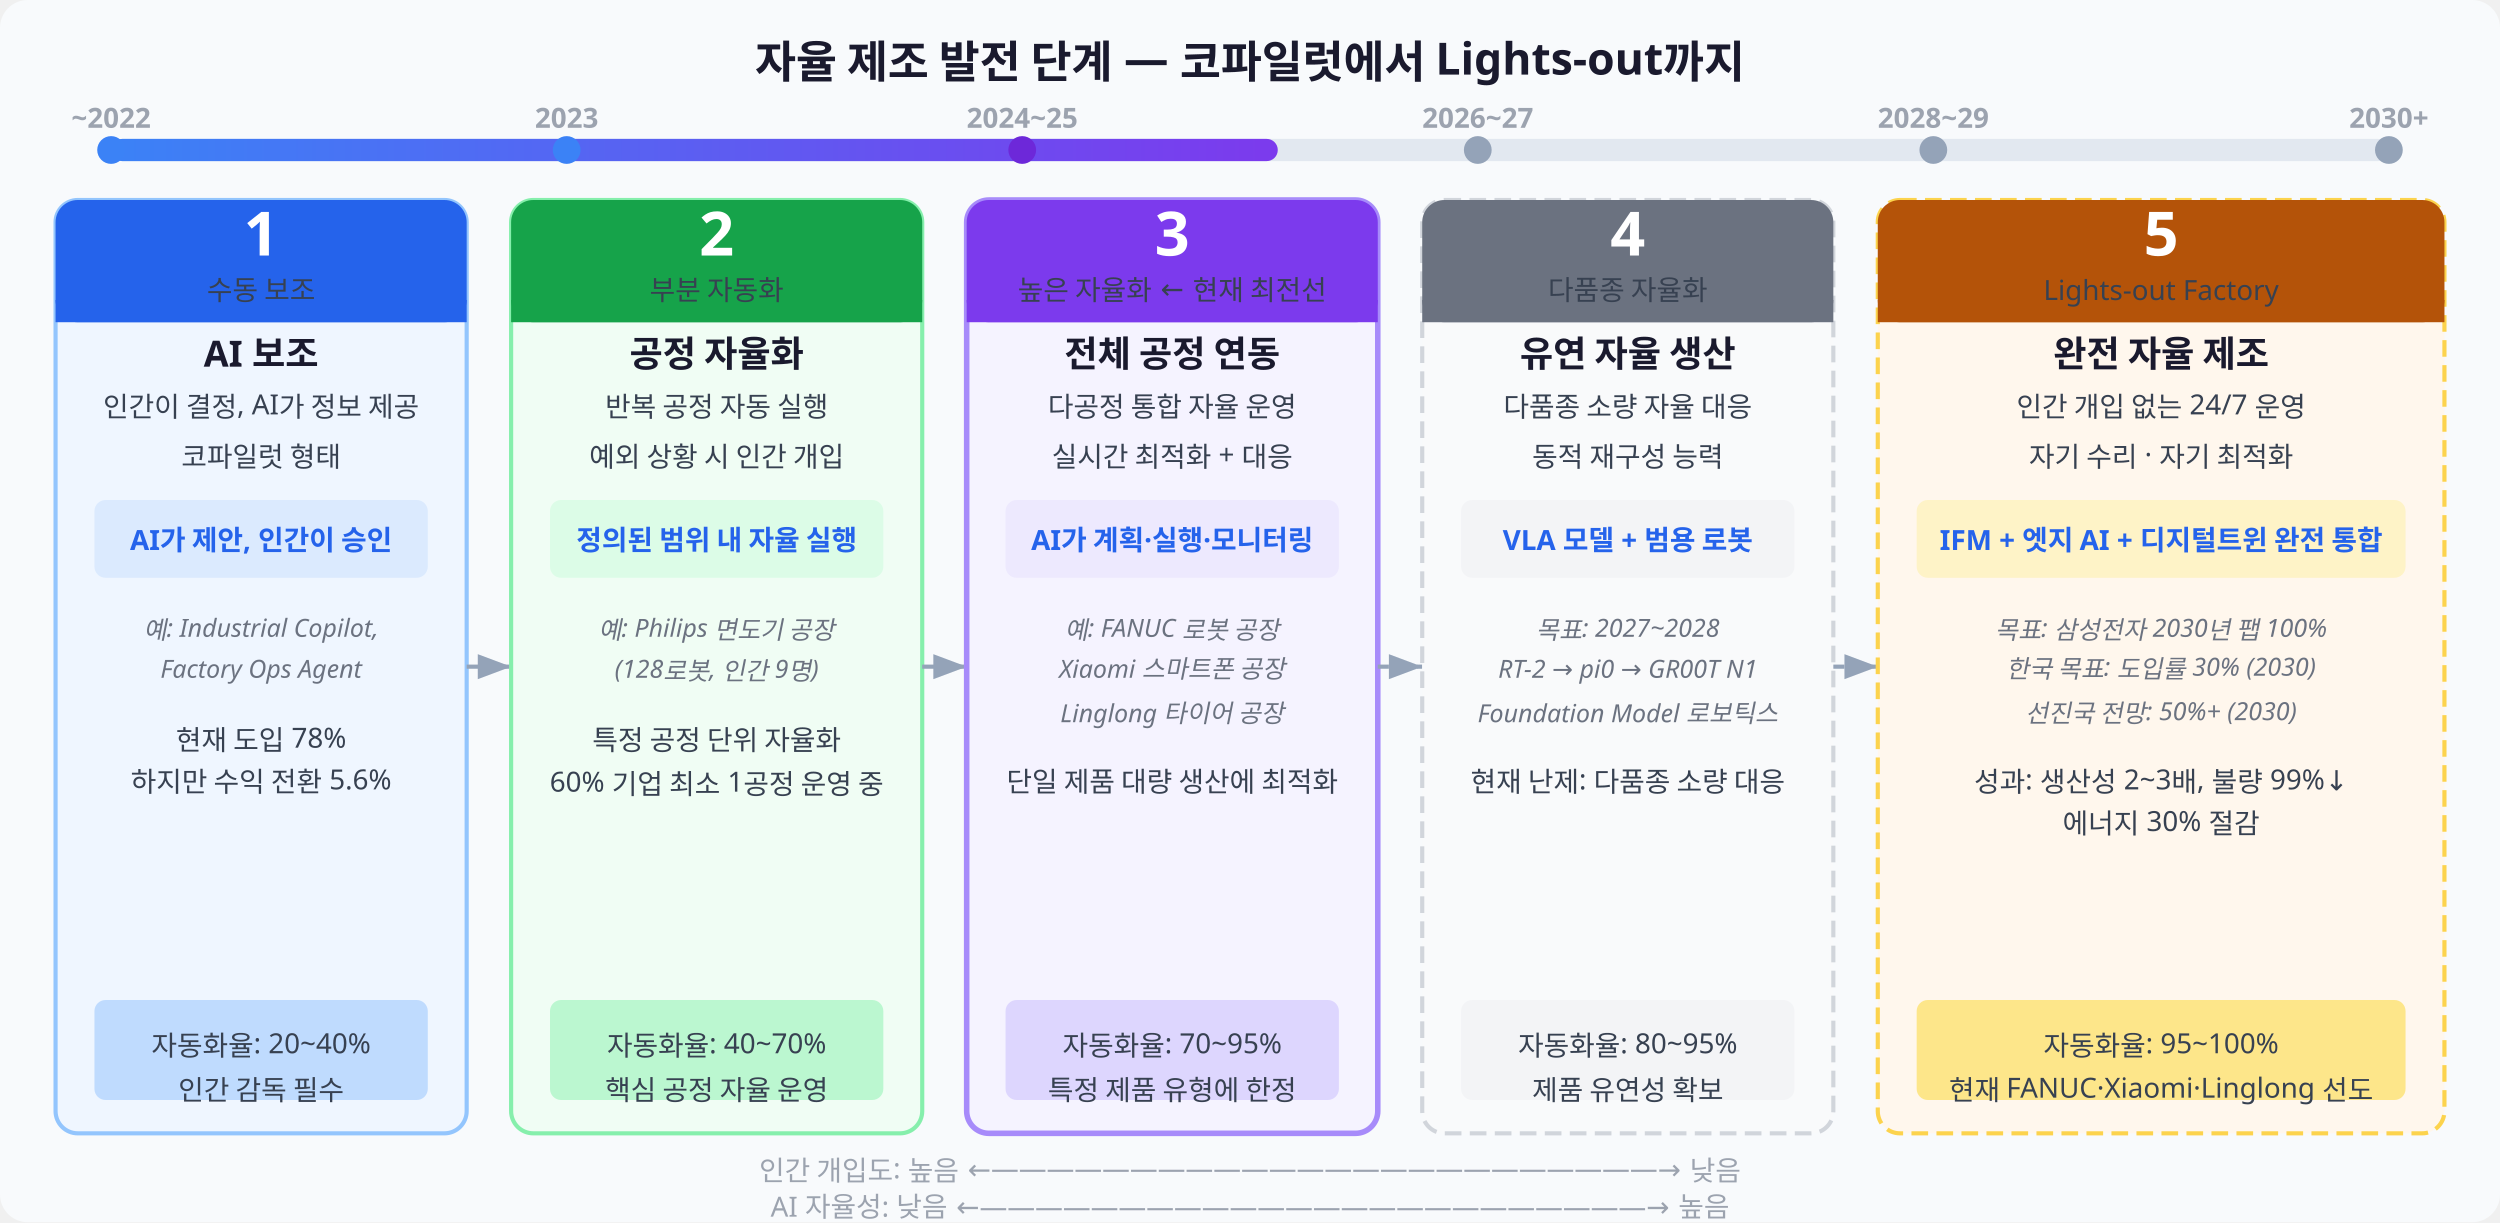
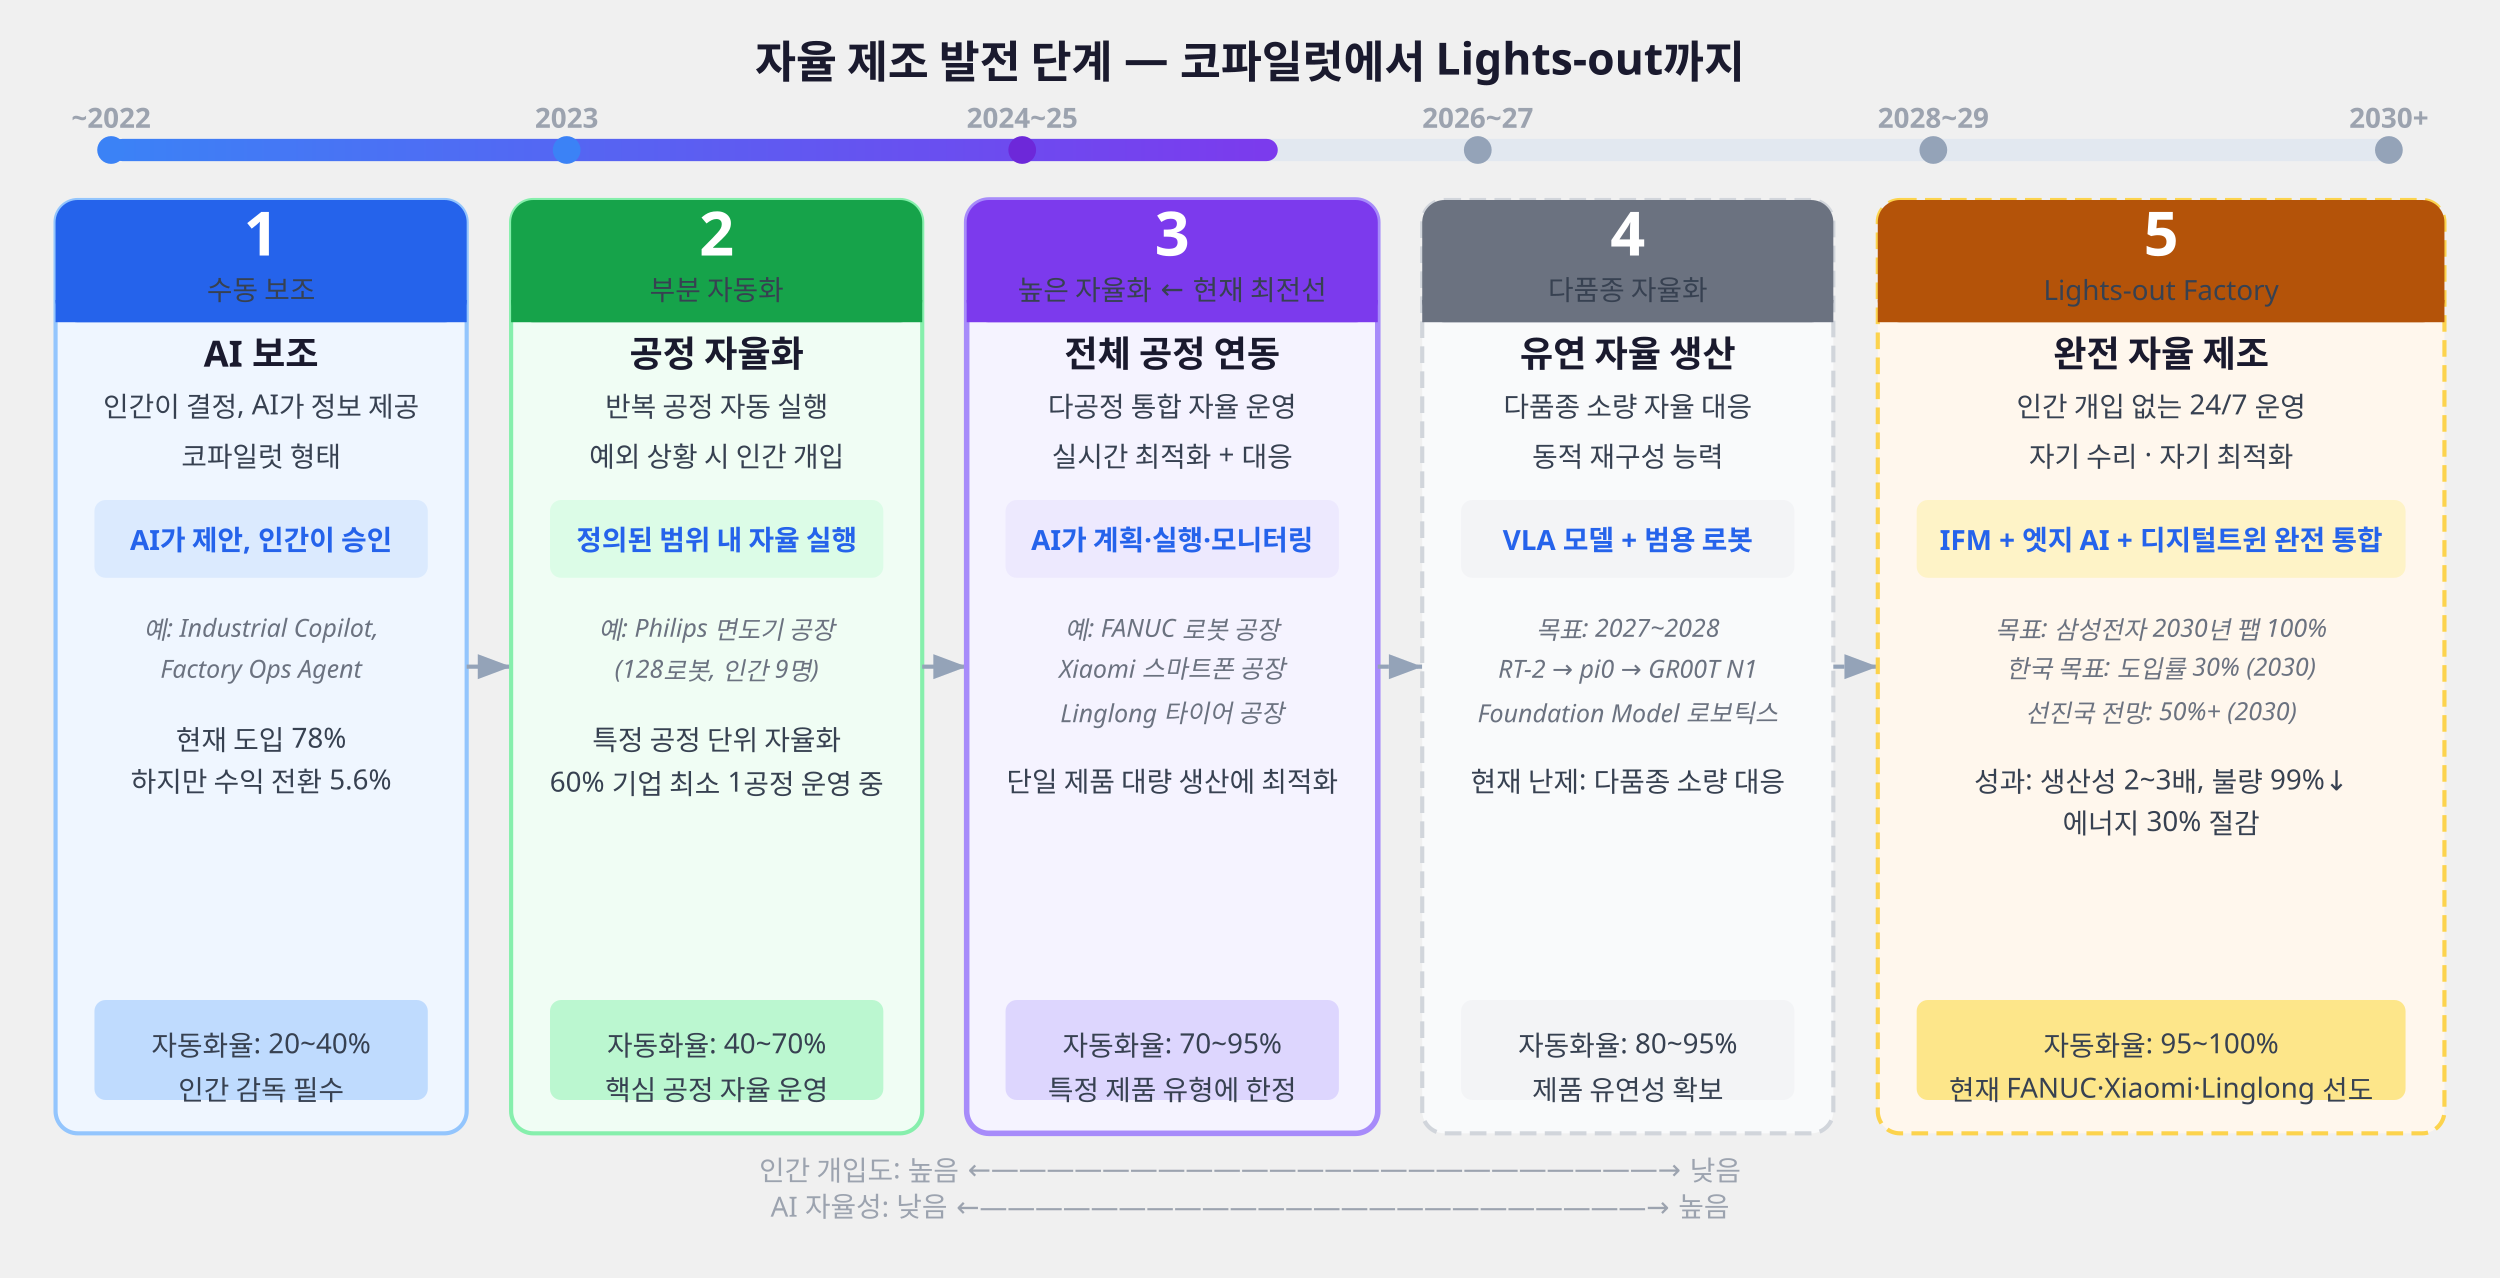
- <svg xmlns="http://www.w3.org/2000/svg" viewBox="0 0 900 440" font-family="'Pretendard', 'Apple SD Gothic Neo', sans-serif">
+ <svg xmlns="http://www.w3.org/2000/svg" viewBox="0 0 900 460" font-family="'Pretendard', 'Apple SD Gothic Neo', sans-serif">
  <defs>
    <style>
      .title { font-size: 16px; font-weight: 700; fill: #1a1a2e; }
      .stage-num { font-size: 22px; font-weight: 800; fill: #ffffff; }
      .stage-title { font-size: 13px; font-weight: 700; fill: #1a1a2e; }
      .stage-sub { font-size: 10px; fill: #374151; }
      .stage-kw { font-size: 10px; font-weight: 600; fill: #2563eb; }
      .example { font-size: 9px; fill: #6b7280; font-style: italic; }
      .year { font-size: 10px; font-weight: 600; fill: #9ca3af; }
      .axis-label { font-size: 10px; fill: #9ca3af; }
    </style>
    <marker id="arrowR" markerWidth="8" markerHeight="6" refX="8" refY="3" orient="auto">
      <polygon points="0 0, 8 3, 0 6" fill="#94a3b8" />
    </marker>
  </defs>
-   <rect width="900" height="440" fill="#f8fafc" rx="10" />
  <text x="450" y="28" text-anchor="middle" class="title">자율 제조 발전 단계 — 코파일럿에서 Lights-out까지</text>
  <rect x="40" y="50" width="820" height="8" rx="4" fill="#e2e8f0" />
  <rect x="40" y="50" width="420" height="8" rx="4" fill="url(#progressGrad)" />
  <defs>
    <linearGradient id="progressGrad" x1="0" y1="0" x2="1" y2="0">
      <stop offset="0%" stop-color="#3b82f6" />
      <stop offset="100%" stop-color="#7c3aed" />
    </linearGradient>
  </defs>
  <circle cx="40" cy="54" r="5" fill="#3b82f6" />
  <circle cx="204" cy="54" r="5" fill="#3b82f6" />
  <circle cx="368" cy="54" r="5" fill="#6d28d9" />
  <circle cx="532" cy="54" r="5" fill="#94a3b8" />
  <circle cx="696" cy="54" r="5" fill="#94a3b8" />
  <circle cx="860" cy="54" r="5" fill="#94a3b8" />
  <text x="40" y="46" text-anchor="middle" class="year">~2022</text>
  <text x="204" y="46" text-anchor="middle" class="year">2023</text>
  <text x="368" y="46" text-anchor="middle" class="year">2024~25</text>
  <text x="532" y="46" text-anchor="middle" class="year">2026~27</text>
  <text x="696" y="46" text-anchor="middle" class="year">2028~29</text>
  <text x="860" y="46" text-anchor="middle" class="year">2030+</text>
  <rect x="20" y="72" width="148" height="336" rx="8" fill="#eff6ff" stroke="#93c5fd" stroke-width="1.5" />
  <rect x="20" y="72" width="148" height="44" rx="8" fill="#2563eb" />
  <rect x="20" y="108" width="148" height="8" fill="#2563eb" />
  <text x="94" y="92" text-anchor="middle" class="stage-num">1</text>
  <text x="94" y="108" text-anchor="middle" class="stage-sub" fill="#bfdbfe">수동 보조</text>
  <text x="94" y="132" text-anchor="middle" class="stage-title">AI 보조</text>
  <text x="94" y="150" text-anchor="middle" class="stage-sub">인간이 결정, AI가 정보 제공</text>
  <text x="94" y="168" text-anchor="middle" class="stage-sub">코파일럿 형태</text>
  <rect x="34" y="180" width="120" height="28" rx="4" fill="#dbeafe" />
  <text x="94" y="198" text-anchor="middle" class="stage-kw">AI가 제안, 인간이 승인</text>
  <text x="94" y="230" text-anchor="middle" class="example">예: Industrial Copilot,</text>
  <text x="94" y="244" text-anchor="middle" class="example">Factory Ops Agent</text>
  <text x="94" y="270" text-anchor="middle" class="stage-sub">현재 도입 78%</text>
  <text x="94" y="285" text-anchor="middle" class="stage-sub">하지만 수익 전환 5.6%</text>
  <rect x="34" y="360" width="120" height="36" rx="4" fill="#bfdbfe" />
  <text x="94" y="380" text-anchor="middle" class="stage-sub" fill="#1e40af">자동화율: 20~40%</text>
  <text x="94" y="396" text-anchor="middle" class="stage-sub" fill="#1e40af">인간 감독 필수</text>
  <line x1="168" y1="240" x2="184" y2="240" stroke="#94a3b8" stroke-width="1.5" marker-end="url(#arrowR)" />
  <rect x="184" y="72" width="148" height="336" rx="8" fill="#f0fdf4" stroke="#86efac" stroke-width="1.5" />
  <rect x="184" y="72" width="148" height="44" rx="8" fill="#16a34a" />
  <rect x="184" y="108" width="148" height="8" fill="#16a34a" />
  <text x="258" y="92" text-anchor="middle" class="stage-num">2</text>
  <text x="258" y="108" text-anchor="middle" class="stage-sub" fill="#bbf7d0">부분 자동화</text>
  <text x="258" y="132" text-anchor="middle" class="stage-title">공정 자율화</text>
  <text x="258" y="150" text-anchor="middle" class="stage-sub">반복 공정 자동 실행</text>
  <text x="258" y="168" text-anchor="middle" class="stage-sub">예외 상황 시 인간 개입</text>
  <rect x="198" y="180" width="120" height="28" rx="4" fill="#dcfce7" />
  <text x="258" y="198" text-anchor="middle" class="stage-kw">정의된 범위 내 자율 실행</text>
  <text x="258" y="230" text-anchor="middle" class="example">예: Philips 면도기 공장</text>
  <text x="258" y="244" text-anchor="middle" class="example">(128로봇, 인간 9명)</text>
  <text x="258" y="270" text-anchor="middle" class="stage-sub">특정 공정 단위 자율화</text>
  <text x="258" y="285" text-anchor="middle" class="stage-sub">60% 기업 최소 1공정 운영 중</text>
  <rect x="198" y="360" width="120" height="36" rx="4" fill="#bbf7d0" />
  <text x="258" y="380" text-anchor="middle" class="stage-sub" fill="#166534">자동화율: 40~70%</text>
  <text x="258" y="396" text-anchor="middle" class="stage-sub" fill="#166534">핵심 공정 자율 운영</text>
  <line x1="332" y1="240" x2="348" y2="240" stroke="#94a3b8" stroke-width="1.5" marker-end="url(#arrowR)" />
  <rect x="348" y="72" width="148" height="336" rx="8" fill="#f5f3ff" stroke="#a78bfa" stroke-width="2" />
  <rect x="348" y="72" width="148" height="44" rx="8" fill="#7c3aed" />
  <rect x="348" y="108" width="148" height="8" fill="#7c3aed" />
  <text x="422" y="92" text-anchor="middle" class="stage-num">3</text>
  <text x="422" y="108" text-anchor="middle" class="stage-sub" fill="#ddd6fe">높은 자율화 ← 현재 최전선</text>
  <text x="422" y="132" text-anchor="middle" class="stage-title">전체 공정 연동</text>
  <text x="422" y="150" text-anchor="middle" class="stage-sub">다공정 통합 자율 운영</text>
  <text x="422" y="168" text-anchor="middle" class="stage-sub">실시간 최적화 + 대응</text>
  <rect x="362" y="180" width="120" height="28" rx="4" fill="#ede9fe" />
  <text x="422" y="198" text-anchor="middle" class="stage-kw">AI가 계획·실행·모니터링</text>
  <text x="422" y="230" text-anchor="middle" class="example">예: FANUC 로봇 공장</text>
  <text x="422" y="244" text-anchor="middle" class="example">Xiaomi 스마트폰 공장</text>
  <text x="422" y="260" text-anchor="middle" class="example">Linglong 타이어 공장</text>
  <text x="422" y="285" text-anchor="middle" class="stage-sub">단일 제품 대량 생산에 최적화</text>
  <rect x="362" y="360" width="120" height="36" rx="4" fill="#ddd6fe" />
  <text x="422" y="380" text-anchor="middle" class="stage-sub" fill="#5b21b6">자동화율: 70~95%</text>
  <text x="422" y="396" text-anchor="middle" class="stage-sub" fill="#5b21b6">특정 제품 유형에 한정</text>
  <line x1="496" y1="240" x2="512" y2="240" stroke="#94a3b8" stroke-width="1.5" stroke-dasharray="4,3" marker-end="url(#arrowR)" />
  <rect x="512" y="72" width="148" height="336" rx="8" fill="#f9fafb" stroke="#d1d5db" stroke-width="1.5" stroke-dasharray="6,3" />
  <rect x="512" y="72" width="148" height="44" rx="8" fill="#6b7280" />
  <rect x="512" y="108" width="148" height="8" fill="#6b7280" />
  <text x="586" y="92" text-anchor="middle" class="stage-num">4</text>
  <text x="586" y="108" text-anchor="middle" class="stage-sub" fill="#e5e7eb">다품종 자율화</text>
  <text x="586" y="132" text-anchor="middle" class="stage-title">유연 자율 생산</text>
  <text x="586" y="150" text-anchor="middle" class="stage-sub">다품종 소량 자율 대응</text>
  <text x="586" y="168" text-anchor="middle" class="stage-sub">동적 재구성 능력</text>
  <rect x="526" y="180" width="120" height="28" rx="4" fill="#f3f4f6" />
  <text x="586" y="198" text-anchor="middle" class="stage-kw">VLA 모델 + 범용 로봇</text>
  <text x="586" y="230" text-anchor="middle" class="example">목표: 2027~2028</text>
  <text x="586" y="244" text-anchor="middle" class="example">RT-2 → pi0 → GR00T N1</text>
  <text x="586" y="260" text-anchor="middle" class="example">Foundation Model 로보틱스</text>
  <text x="586" y="285" text-anchor="middle" class="stage-sub">현재 난제: 다품종 소량 대응</text>
  <rect x="526" y="360" width="120" height="36" rx="4" fill="#f3f4f6" />
  <text x="586" y="380" text-anchor="middle" class="stage-sub" fill="#374151">자동화율: 80~95%</text>
  <text x="586" y="396" text-anchor="middle" class="stage-sub" fill="#374151">제품 유연성 확보</text>
  <line x1="660" y1="240" x2="676" y2="240" stroke="#94a3b8" stroke-width="1.5" stroke-dasharray="4,3" marker-end="url(#arrowR)" />
  <rect x="676" y="72" width="204" height="336" rx="8" fill="#fff7ed" stroke="#fcd34d" stroke-width="1.5" stroke-dasharray="6,3" />
  <rect x="676" y="72" width="204" height="44" rx="8" fill="#b45309" />
  <rect x="676" y="108" width="204" height="8" fill="#b45309" />
  <text x="778" y="92" text-anchor="middle" class="stage-num">5</text>
  <text x="778" y="108" text-anchor="middle" class="stage-sub" fill="#fde68a">Lights-out Factory</text>
  <text x="778" y="132" text-anchor="middle" class="stage-title">완전 자율 제조</text>
  <text x="778" y="150" text-anchor="middle" class="stage-sub">인간 개입 없는 24/7 운영</text>
  <text x="778" y="168" text-anchor="middle" class="stage-sub">자기 수리 · 자기 최적화</text>
  <rect x="690" y="180" width="176" height="28" rx="4" fill="#fef3c7" />
  <text x="778" y="198" text-anchor="middle" class="stage-kw">IFM + 엣지 AI + 디지털트윈 완전 통합</text>
  <text x="778" y="230" text-anchor="middle" class="example">목표: 삼성전자 2030년 팹 100%</text>
  <text x="778" y="244" text-anchor="middle" class="example">한국 목표: 도입률 30% (2030)</text>
  <text x="778" y="260" text-anchor="middle" class="example">선진국 전망: 50%+ (2030)</text>
  <text x="778" y="285" text-anchor="middle" class="stage-sub">성과: 생산성 2~3배, 불량 99%↓</text>
  <text x="778" y="300" text-anchor="middle" class="stage-sub">에너지 30% 절감</text>
  <rect x="690" y="360" width="176" height="36" rx="4" fill="#fde68a" />
  <text x="778" y="380" text-anchor="middle" class="stage-sub" fill="#92400e">자동화율: 95~100%</text>
  <text x="778" y="396" text-anchor="middle" class="stage-sub" fill="#92400e">현재 FANUC·Xiaomi·Linglong 선도</text>
  <text x="450" y="425" text-anchor="middle" class="axis-label">인간 개입도: 높음 ←————————————————————————→ 낮음</text>
  <text x="450" y="438" text-anchor="middle" class="axis-label">AI 자율성: 낮음 ←————————————————————————→ 높음</text>
</svg>
